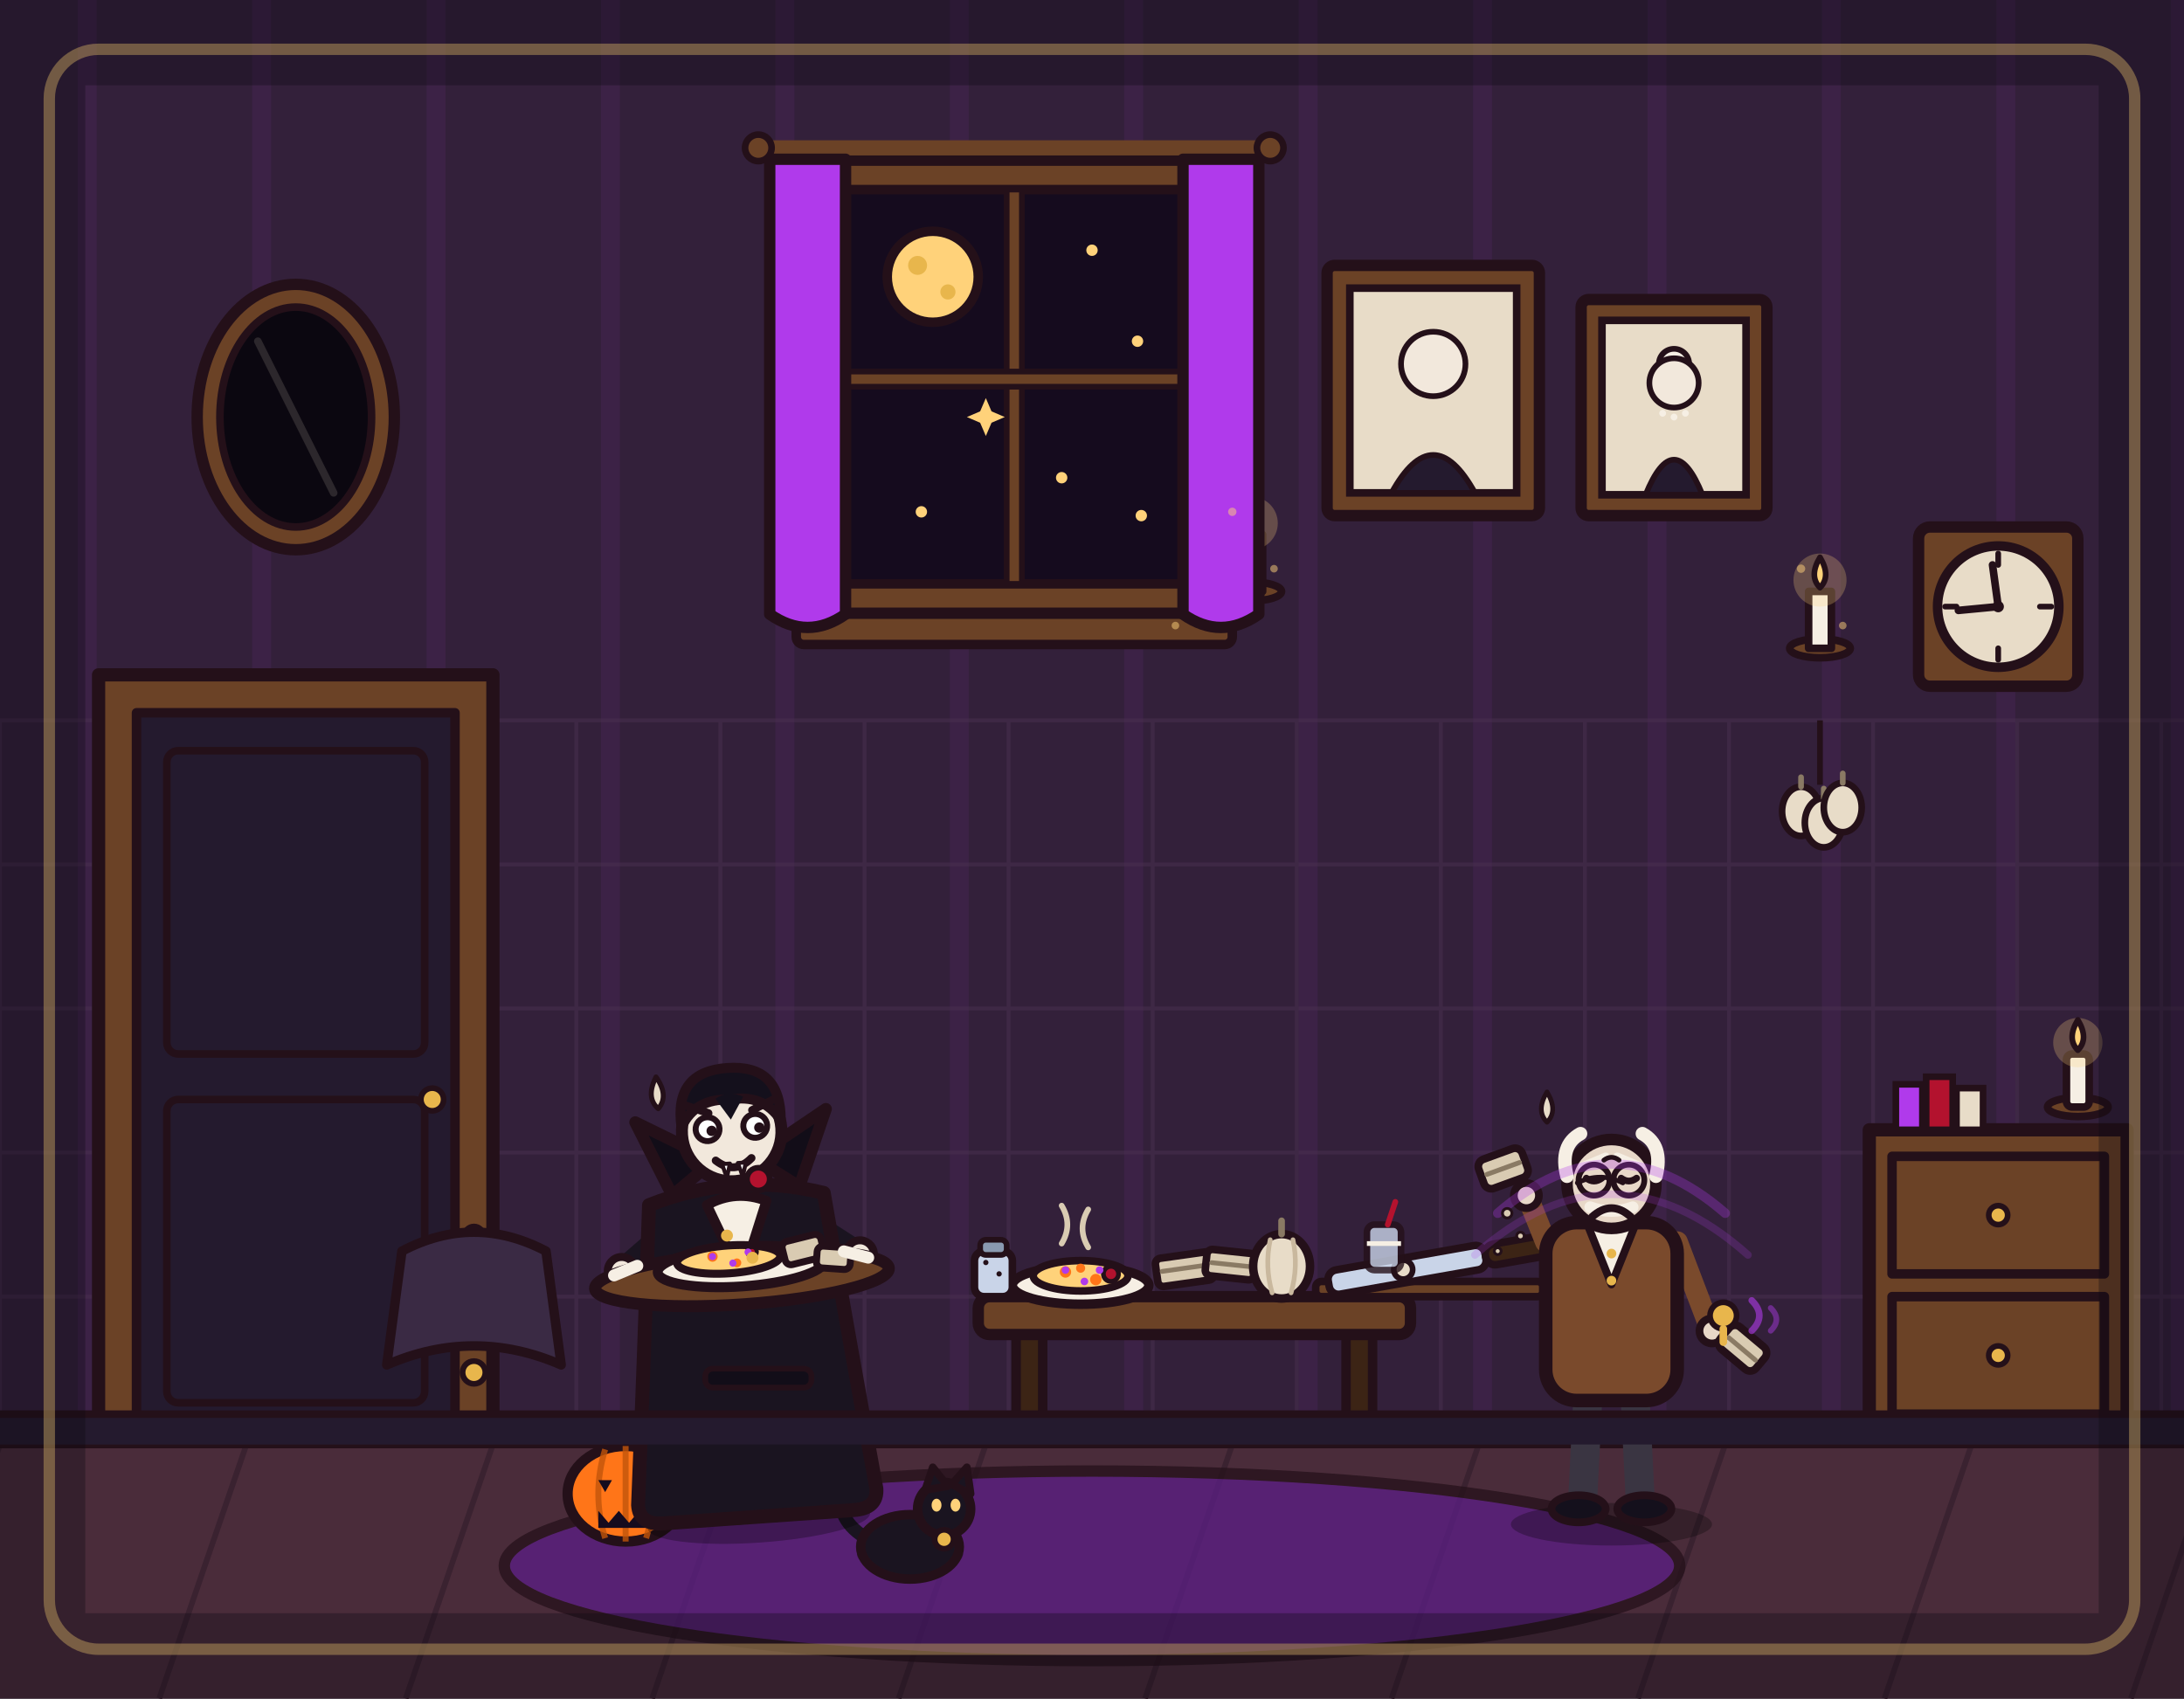
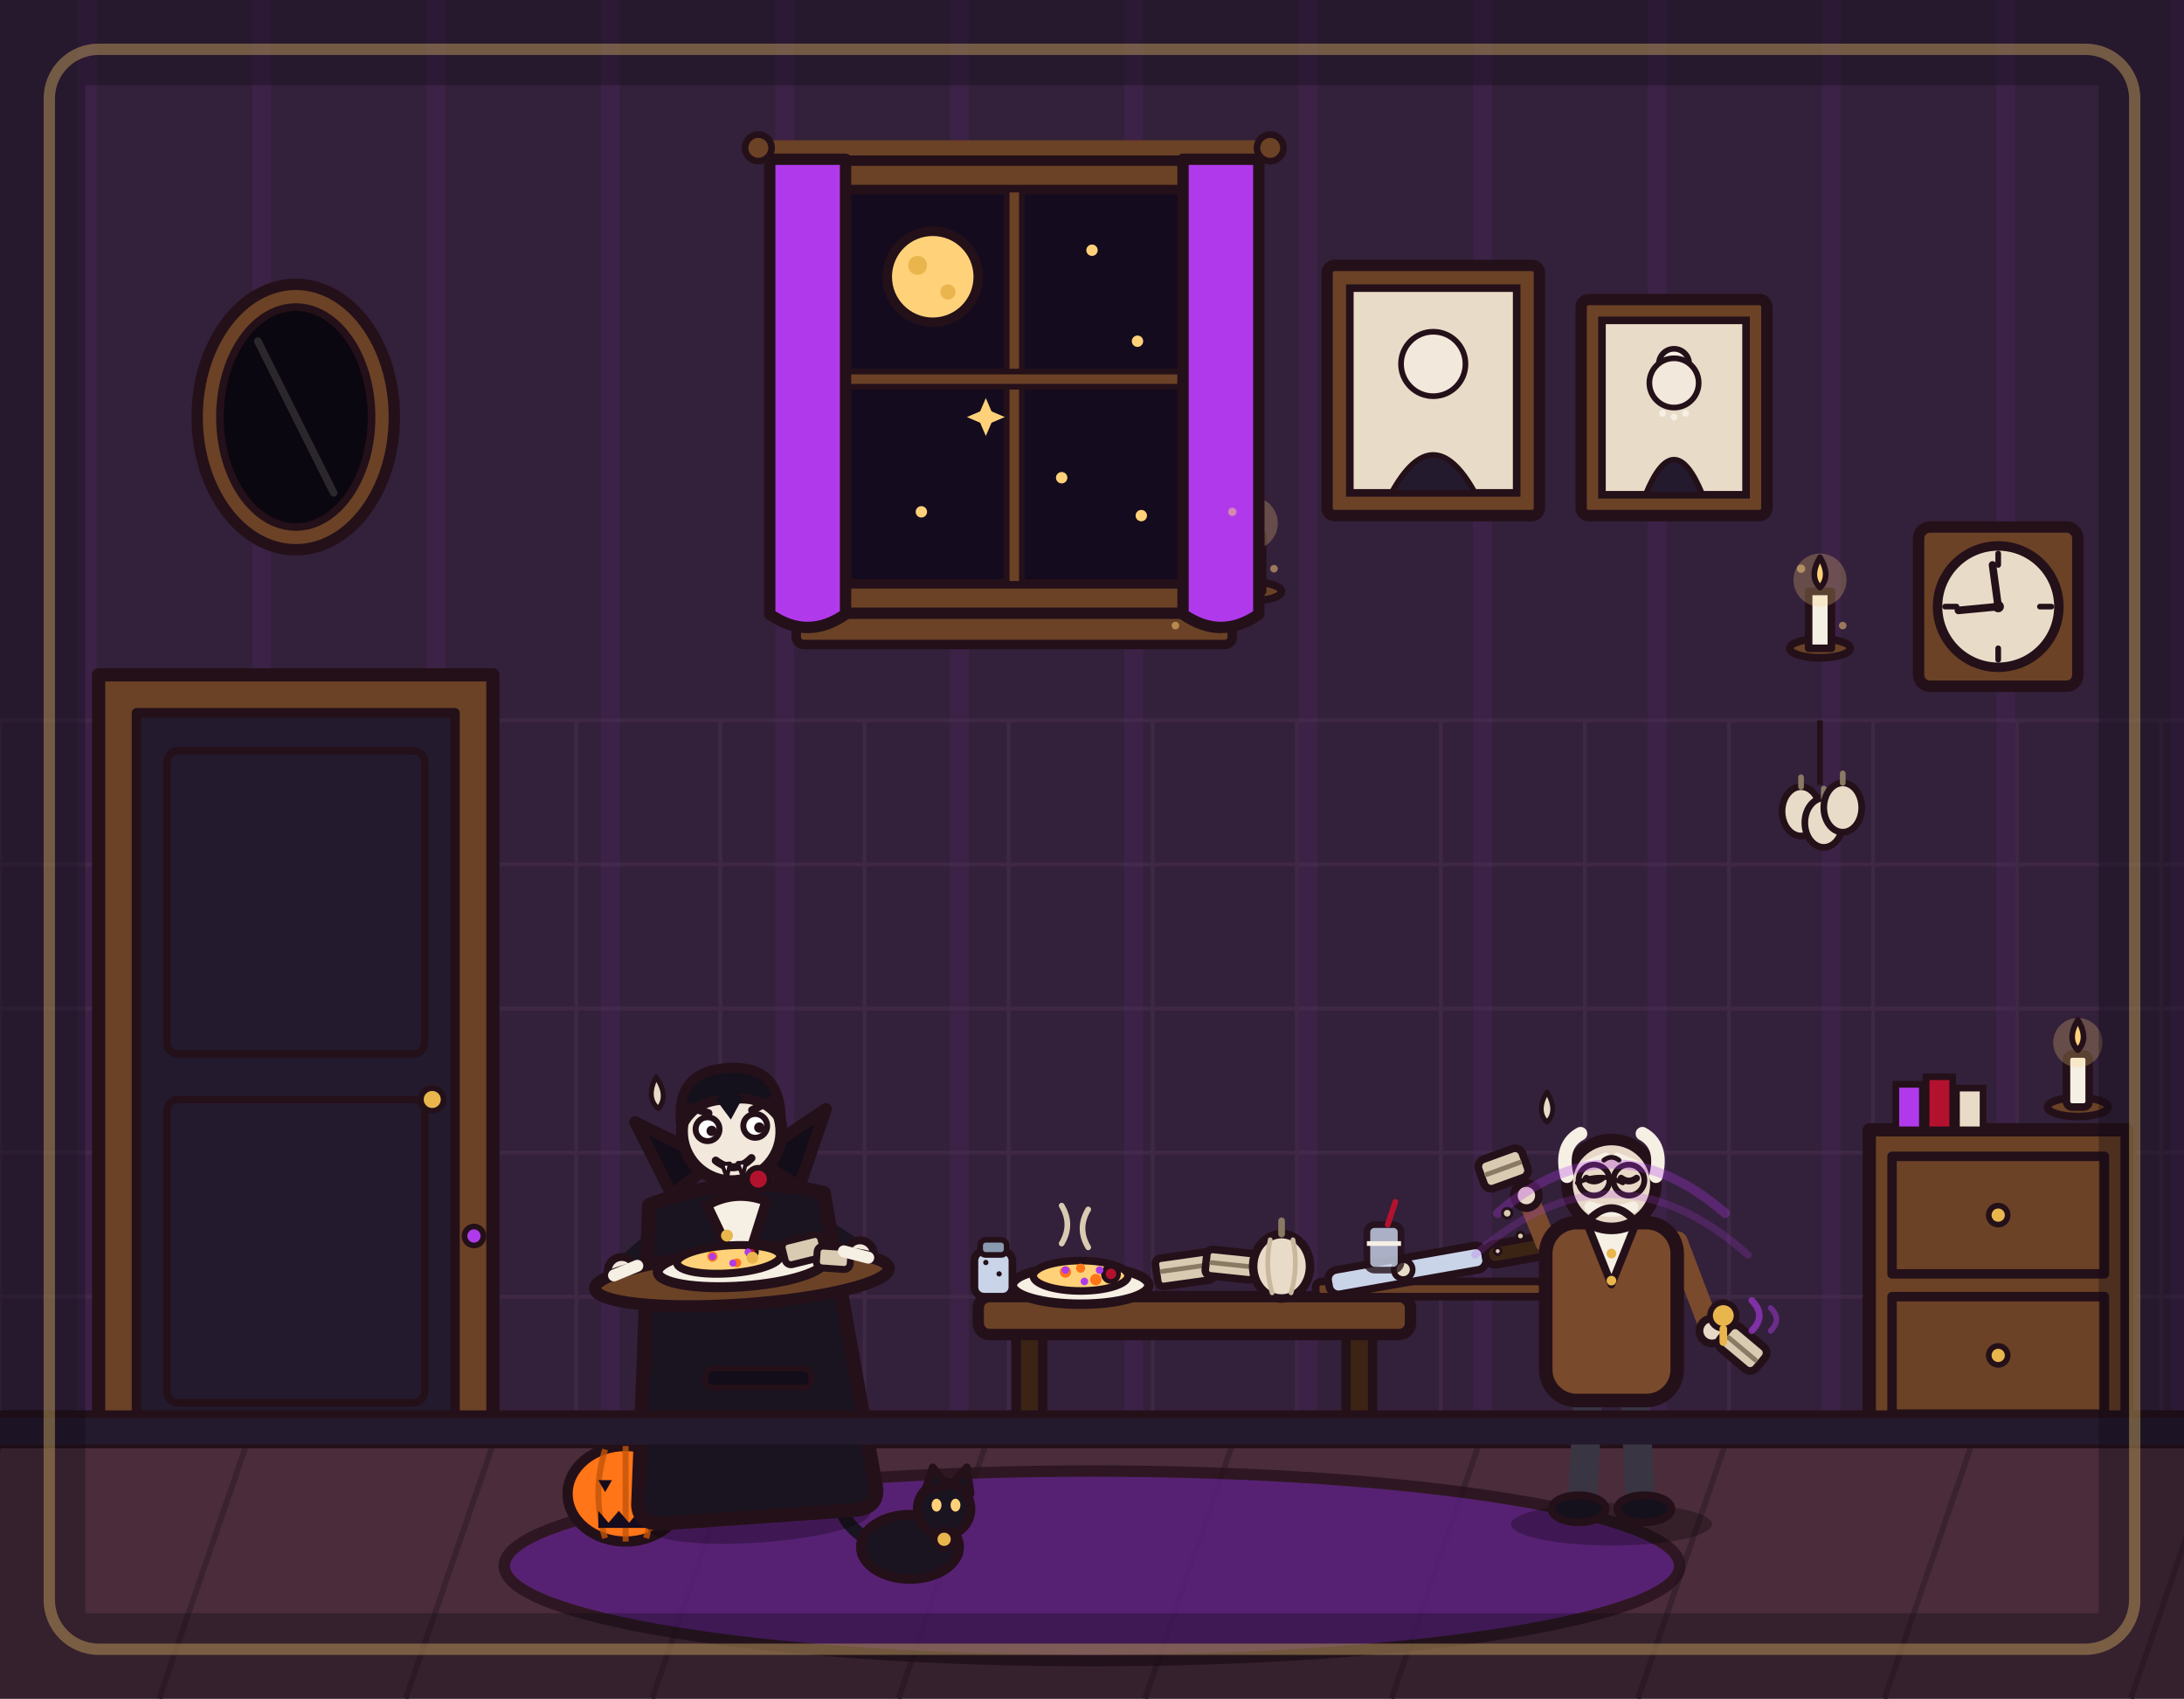
<svg xmlns="http://www.w3.org/2000/svg" viewBox="0 0 1152 896" width="1152" height="896">
  <rect x="0" y="0" width="1152" height="896" fill="#33203a" />
  <path d="M46 0V762M138 0V762M230 0V762M322 0V762M414 0V762M506 0V762M598 0V762M690 0V762M782 0V762M874 0V762M966 0V762M1058 0V762M1150 0V762" stroke="#b03aeb" stroke-width="10" opacity=".07" fill="none" />
  <path d="M0 380V762M76 380V762M152 380V762M228 380V762M304 380V762M380 380V762M456 380V762M532 380V762M608 380V762M684 380V762M760 380V762M836 380V762M912 380V762M988 380V762M1064 380V762M1140 380V762M0 380H1152M0 456H1152M0 532H1152M0 608H1152M0 684H1152M0 760H1152" stroke="#4a3050" stroke-width="2" opacity=".5" fill="none" />
  <g>
    <rect x="430" y="84" width="210" height="240" rx="6" fill="#6b4226" stroke="#241019" stroke-width="7" stroke-linejoin="round" />
    <rect x="446" y="100" width="178" height="208" fill="#150b1e" stroke="#241019" stroke-width="5" stroke-linejoin="round" />
    <rect x="531" y="100" width="8" height="208" fill="#6b4226" stroke="#241019" stroke-width="3" />
    <rect x="446" y="196" width="178" height="8" fill="#6b4226" stroke="#241019" stroke-width="3" />
    <circle cx="492" cy="146" r="24" fill="#ffd27a" stroke="#241019" stroke-width="5" stroke-linejoin="round" />
    <circle cx="484" cy="140" r="5" fill="#e8b64c" />
    <circle cx="500" cy="154" r="4" fill="#e8b64c" />
    <circle cx="576" cy="132" r="3" fill="#ffd27a" />
    <circle cx="600" cy="180" r="3" fill="#ffd27a" />
    <circle cx="560" cy="252" r="3" fill="#ffd27a" />
    <circle cx="602" cy="272" r="3" fill="#ffd27a" />
    <circle cx="486" cy="270" r="3" fill="#ffd27a" />
    <path d="M520 210L523 217L530 220L523 223L520 230L517 223L510 220L517 217Z" fill="#ffd27a" />
    <rect x="420" y="324" width="230" height="16" rx="4" fill="#6b4226" stroke="#241019" stroke-width="5" stroke-linejoin="round" />
  </g>
  <g>
    <rect x="700" y="140" width="112" height="132" rx="4" fill="#6b4226" stroke="#241019" stroke-width="6" stroke-linejoin="round" />
    <rect x="712" y="152" width="88" height="108" fill="#e8dcc8" stroke="#241019" stroke-width="4" />
    <circle cx="756" cy="192" r="17" fill="#f2e8dc" stroke="#241019" stroke-width="3" />
    <path d="M734 260Q756 220 778 260Z" fill="#241a2e" stroke="#241019" stroke-width="3" stroke-linejoin="round" />
    <rect x="834" y="158" width="98" height="114" rx="4" fill="#6b4226" stroke="#241019" stroke-width="6" stroke-linejoin="round" />
    <rect x="845" y="169" width="76" height="92" fill="#e8dcc8" stroke="#241019" stroke-width="4" />
    <circle cx="883" cy="192" r="8" fill="#f6efe4" stroke="#241019" stroke-width="3" />
    <circle cx="883" cy="202" r="13" fill="#f2e8dc" stroke="#241019" stroke-width="3" />
    <path d="M868 261Q883 224 898 261Z" fill="#241a2e" stroke="#241019" stroke-width="3" stroke-linejoin="round" />
    <circle cx="877" cy="218" r="1.8" fill="#f6efe4" />
    <circle cx="883" cy="220" r="1.8" fill="#f6efe4" />
    <circle cx="889" cy="218" r="1.8" fill="#f6efe4" />
  </g>
  <g>
    <rect x="1012" y="278" width="84" height="84" rx="6" fill="#6b4226" stroke="#241019" stroke-width="6" stroke-linejoin="round" />
    <circle cx="1054" cy="320" r="32" fill="#e8dcc8" stroke="#241019" stroke-width="5" />
    <path d="M1054 292V298M1054 342V348M1026 320H1032M1076 320H1082" stroke="#241019" stroke-width="3" stroke-linecap="round" />
    <path d="M1054 320L1051 298M1054 320L1033 322" stroke="#241019" stroke-width="4" stroke-linecap="round" fill="none" />
    <circle cx="1054" cy="320" r="3" fill="#241019" />
  </g>
  <g>
    <ellipse cx="660" cy="312" rx="16" ry="5" fill="#6b4226" stroke="#241019" stroke-width="4" />
    <rect x="654" y="282" width="12" height="30" fill="#f6efe4" stroke="#241019" stroke-width="4" stroke-linejoin="round" />
    <circle cx="660" cy="276" r="14" fill="#ffd27a" opacity=".25" />
    <path d="M660 264Q666 274 660 280Q654 274 660 264Z" fill="#ffd27a" stroke="#241019" stroke-width="3" stroke-linejoin="round" />
    <ellipse cx="960" cy="342" rx="16" ry="5" fill="#6b4226" stroke="#241019" stroke-width="4" />
    <rect x="954" y="312" width="12" height="30" fill="#f6efe4" stroke="#241019" stroke-width="4" stroke-linejoin="round" />
    <circle cx="960" cy="306" r="14" fill="#ffd27a" opacity=".25" />
    <path d="M960 294Q966 304 960 310Q954 304 960 294Z" fill="#ffd27a" stroke="#241019" stroke-width="3" stroke-linejoin="round" />
  </g>
  <g>
    <rect x="52" y="356" width="208" height="404" fill="#6b4226" stroke="#241019" stroke-width="7" stroke-linejoin="round" />
    <rect x="72" y="376" width="168" height="384" fill="#241a2e" stroke="#241019" stroke-width="5" stroke-linejoin="round" />
    <rect x="88" y="396" width="136" height="160" rx="6" fill="none" stroke="#241019" stroke-width="4" stroke-linejoin="round" />
    <rect x="88" y="580" width="136" height="160" rx="6" fill="none" stroke="#241019" stroke-width="4" stroke-linejoin="round" />
    <circle cx="228" cy="580" r="6" fill="#e8b64c" stroke="#241019" stroke-width="3" />
  </g>
  <g>
    <rect x="986" y="596" width="136" height="164" fill="#6b4226" stroke="#241019" stroke-width="7" stroke-linejoin="round" />
    <rect x="998" y="610" width="112" height="62" fill="none" stroke="#241019" stroke-width="5" stroke-linejoin="round" />
    <rect x="998" y="684" width="112" height="62" fill="none" stroke="#241019" stroke-width="5" stroke-linejoin="round" />
    <circle cx="1054" cy="641" r="5" fill="#e8b64c" stroke="#241019" stroke-width="3" />
    <circle cx="1054" cy="715" r="5" fill="#e8b64c" stroke="#241019" stroke-width="3" />
    <rect x="1000" y="572" width="14" height="24" fill="#b03aeb" stroke="#241019" stroke-width="3.5" />
    <rect x="1016" y="568" width="14" height="28" fill="#b3122e" stroke="#241019" stroke-width="3.5" />
    <rect x="1032" y="574" width="14" height="22" fill="#e8dcc8" stroke="#241019" stroke-width="3.5" />
  </g>
  <rect x="0" y="760" width="1152" height="136" fill="#4a2c3a" />
  <path d="M0 762L-46 896M130 762L84 896M260 762L214 896M390 762L344 896M520 762L474 896M650 762L604 896M780 762L734 896M910 762L864 896M1040 762L994 896M1170 762L1124 896" stroke="#3a2230" stroke-width="3" fill="none" />
  <line x1="0" y1="761" x2="1152" y2="761" stroke="#241019" stroke-width="6" stroke-linecap="round" />
  <g>
    <rect x="536" y="704" width="14" height="56" fill="#3c2415" stroke="#241019" stroke-width="5" stroke-linejoin="round" />
    <rect x="710" y="704" width="14" height="56" fill="#3c2415" stroke="#241019" stroke-width="5" stroke-linejoin="round" />
    <rect x="516" y="684" width="228" height="20" rx="6" fill="#6b4226" stroke="#241019" stroke-width="6" stroke-linejoin="round" />
    <ellipse cx="570" cy="678" rx="36" ry="10" fill="#f6efe4" stroke="#241019" stroke-width="5" stroke-linejoin="round" />
    <ellipse cx="570" cy="673" rx="25" ry="8" fill="#ffd27a" stroke="#241019" stroke-width="4" stroke-linejoin="round" />
    <circle cx="562" cy="671" r="3" fill="#ff7518" />
    <circle cx="578" cy="675" r="3" fill="#ff7518" />
    <circle cx="570" cy="669" r="2.4" fill="#ff7518" />
    <circle cx="586" cy="672" r="4" fill="#b3122e" stroke="#241019" stroke-width="2.5" />
    <g transform="rotate(-8 625 670)">
      <rect x="610" y="662" width="30" height="15" rx="3" fill="#d9cbb2" stroke="#241019" stroke-width="4" stroke-linejoin="round" />
      <line x1="613" y1="669" x2="637" y2="669" stroke="#8a7a64" stroke-width="2.5" stroke-linecap="round" />
    </g>
    <g transform="rotate(6 648 668)">
      <rect x="636" y="660" width="26" height="14" rx="3" fill="#d9cbb2" stroke="#241019" stroke-width="4" stroke-linejoin="round" />
      <line x1="639" y1="667" x2="659" y2="667" stroke="#8a7a64" stroke-width="2.5" stroke-linecap="round" />
    </g>
    <g transform="translate(676 668)">
      <ellipse cx="0" cy="0" rx="15" ry="17" fill="#e8dcc8" stroke="#241019" stroke-width="4.5" stroke-linejoin="round" />
      <path d="M0 -17L0 -24" stroke="#8a7a64" stroke-width="3.5" stroke-linecap="round" />
      <path d="M-6 -14Q-9 0 -5 14M6 -14Q9 0 5 14" stroke="#c9b89e" stroke-width="2.5" fill="none" stroke-linecap="round" />
    </g>
    <rect x="694" y="676" width="120" height="8" rx="3" fill="#6b4226" stroke="#241019" stroke-width="4" stroke-linejoin="round" />
    <g transform="rotate(-10 750 668)">
      <rect x="700" y="662" width="84" height="13" rx="5" fill="#c9d4e8" stroke="#241019" stroke-width="4" stroke-linejoin="round" />
      <rect x="784" y="663" width="42" height="11" rx="5" fill="#3c2415" stroke="#241019" stroke-width="4" stroke-linejoin="round" />
      <circle cx="740" cy="668" r="5" fill="#e8dcc8" stroke="#241019" stroke-width="3" />
    </g>
  </g>
  <ellipse cx="576" cy="826" rx="310" ry="50" fill="#5b1e86" stroke="#241019" stroke-width="6" stroke-linejoin="round" opacity="0.75" />
  <g transform="translate(330 788) scale(0.9)">
    <path d="M-2 -26L2 -40L9 -28Z" fill="#6b4226" stroke="#241019" stroke-width="4" stroke-linejoin="round" />
    <ellipse cx="0" cy="0" rx="34" ry="28" fill="#ff7518" stroke="#241019" stroke-width="6" stroke-linejoin="round" />
    <path d="M-12 -26Q-20 0 -12 26M12 -26Q20 0 12 26M0 -28L0 28" stroke="#c2550a" stroke-width="3.5" fill="none" opacity=".8" />
    <path d="M-16 -8L-8 -8L-12 -1Z" fill="#150b1e" />
    <path d="M8 -8L16 -8L12 -1Z" fill="#150b1e" />
    <polygon points="-16,10 -10,17 -4,10 2,17 8,10 14,17 14,20 -16,20" fill="#150b1e" />
  </g>
  <g transform="translate(480 816)">
    <ellipse cx="0" cy="4" rx="28" ry="9" fill="#000000" opacity="0.25" stroke="none" />
    <path d="M-22 -4Q-40 -14 -36 -32" stroke="#1a1420" stroke-width="7" stroke-linecap="round" fill="none" />
    <ellipse cx="0" cy="0" rx="26" ry="17" fill="#1a1420" stroke="#241019" stroke-width="5" stroke-linejoin="round" />
    <circle cx="18" cy="-20" r="14" fill="#1a1420" stroke="#241019" stroke-width="5" stroke-linejoin="round" />
    <path d="M8 -30L12 -42L20 -32Z" fill="#1a1420" stroke="#241019" stroke-width="4" stroke-linejoin="round" />
    <path d="M22 -33L30 -42L32 -28Z" fill="#1a1420" stroke="#241019" stroke-width="4" stroke-linejoin="round" />
    <ellipse cx="14" cy="-22" rx="2.6" ry="3.4" fill="#ffd27a" />
    <ellipse cx="24" cy="-22" rx="2.6" ry="3.4" fill="#ffd27a" />
    <circle cx="18" cy="-4" r="5" fill="#e8b64c" stroke="#241019" stroke-width="3" />
  </g>
  <g transform="translate(400 798) rotate(-4) scale(1.05 1.05)">
    <ellipse cx="0" cy="4" rx="56" ry="11" fill="#000000" stroke-width="0" stroke-linejoin="round" stroke-linecap="round" stroke="none" opacity="0.28" />
    <path d="M-12 -62 L-16 -6" fill="none" stroke="#241a2e" stroke-width="15" stroke-linecap="round" stroke-linejoin="round" />
    <path d="M12 -62 L16 -6" fill="none" stroke="#241a2e" stroke-width="15" stroke-linecap="round" stroke-linejoin="round" />
    <ellipse cx="-18" cy="-4" rx="15" ry="7" fill="#14101c" stroke="#241019" stroke-width="4" stroke-linejoin="round" stroke-linecap="round" />
    <ellipse cx="18" cy="-4" rx="15" ry="7" fill="#14101c" stroke="#241019" stroke-width="4" stroke-linejoin="round" stroke-linecap="round" />
    <path d="M-34 -146 L-58 -128" fill="none" stroke="#1a1420" stroke-width="11" stroke-linecap="round" stroke-linejoin="round" />
    <circle cx="-60" cy="-126" r="7" fill="#f2e8dc" stroke="#241019" stroke-width="4" stroke-linejoin="round" stroke-linecap="round" />
    <path d="M34 -146 L58 -128" fill="none" stroke="#1a1420" stroke-width="11" stroke-linecap="round" stroke-linejoin="round" />
    <circle cx="60" cy="-126" r="7" fill="#f2e8dc" stroke="#241019" stroke-width="4" stroke-linejoin="round" stroke-linecap="round" />
    <path d="M-44 -158 Q-52 -80 -60 -8 Q-60 2 -48 2 L48 2 Q60 2 60 -8 Q52 -80 44 -158 Q0 -172 -44 -158 Z" fill="#1a1420" stroke="#241019" stroke-width="7" stroke-linejoin="round" stroke-linecap="round" />
    <path d="M-32 -162 L-48 -200 L-10 -178 Z" fill="#120d18" stroke="#241019" stroke-width="6" stroke-linejoin="round" stroke-linecap="round" />
    <path d="M32 -162 L48 -200 L10 -178 Z" fill="#120d18" stroke="#241019" stroke-width="6" stroke-linejoin="round" stroke-linecap="round" />
    <path d="M-15 -156 L0 -118 L15 -156 Q0 -163 -15 -156 Z" fill="#f6efe4" stroke="#241019" stroke-width="5" stroke-linejoin="round" stroke-linecap="round" />
    <ellipse cx="0" cy="-118" rx="74" ry="13" fill="#6b4226" stroke="#241019" stroke-width="6" stroke-linejoin="round" />
    <ellipse cx="0" cy="-124" rx="42" ry="10" fill="#f6efe4" stroke="#241019" stroke-width="5" stroke-linejoin="round" />
    <ellipse cx="-6" cy="-128" rx="26" ry="7" fill="#ffd27a" stroke="#241019" stroke-width="4" stroke-linejoin="round" />
    <circle cx="-14" cy="-130" r="2.6" fill="#ff7518" />
    <circle cx="-2" cy="-126" r="2.2" fill="#ff7518" />
    <circle cx="6" cy="-131" r="2.4" fill="#b3122e" stroke="#241019" stroke-width="2" />
    <g transform="rotate(-10 30 -128)">
      <rect x="22" y="-136" width="20" height="12" rx="3" fill="#d9cbb2" stroke="#241019" stroke-width="3.5" stroke-linejoin="round" />
    </g>
    <g transform="rotate(8 44 -124)">
      <rect x="38" y="-131" width="17" height="11" rx="3" fill="#d9cbb2" stroke="#241019" stroke-width="3.5" stroke-linejoin="round" />
    </g>
    <circle cx="0" cy="-192" r="25" fill="#f2e8dc" stroke="#241019" stroke-width="6" stroke-linejoin="round" stroke-linecap="round" />
    <path d="M-25 -196 Q-27 -224 0 -224 Q27 -224 25 -196 Q17 -210 0 -208 Q-17 -210 -25 -196 Z" fill="#14101c" stroke="#241019" stroke-width="5" stroke-linejoin="round" stroke-linecap="round" />
    <path d="M-7 -209 L0 -198 L7 -209 Q0 -213 -7 -209 Z" fill="#14101c" stroke-width="0" stroke-linejoin="round" stroke-linecap="round" stroke="none" />
    <path d="M-23 -207 L-11 -202 M11 -202 L23 -207" stroke="#241019" stroke-width="4" stroke-linecap="round" fill="none" />
    <circle cx="-12" cy="-194" r="6" fill="#ffffff" stroke="#241019" stroke-width="3" stroke-linejoin="round" stroke-linecap="round" />
    <circle cx="-10" cy="-193" r="2.6" fill="#241019" stroke-width="0" stroke-linejoin="round" stroke-linecap="round" stroke="none" />
    <circle cx="12" cy="-194" r="6" fill="#ffffff" stroke="#241019" stroke-width="3" stroke-linejoin="round" stroke-linecap="round" />
    <circle cx="14" cy="-193" r="2.6" fill="#241019" stroke-width="0" stroke-linejoin="round" stroke-linecap="round" stroke="none" />
    <path d="M-9 -178 Q0 -170 9 -178" fill="none" stroke="#241019" stroke-width="4" stroke-linecap="round" stroke-linejoin="round" />
    <path d="M-6 -176 L-2 -176 L-4 -169 Z" fill="#ffffff" stroke="#241019" stroke-width="2" stroke-linejoin="round" stroke-linecap="round" />
    <path d="M2 -176 L6 -176 L4 -169 Z" fill="#ffffff" stroke="#241019" stroke-width="2" stroke-linejoin="round" stroke-linecap="round" />
    <path d="M-36 -222 Q-30 -212 -36 -206 Q-42 -212 -36 -222 Z" fill="#e8dcc8" stroke="#241019" stroke-width="2.5" stroke-linejoin="round" />
  </g>
  <g transform="translate(850 800) scale(1.02 1.02)">
    <ellipse cx="0" cy="4" rx="52" ry="11" fill="#000000" stroke-width="0" stroke-linejoin="round" stroke-linecap="round" stroke="none" opacity="0.28" />
    <path d="M-12 -66 L-15 -6" fill="none" stroke="#3a3542" stroke-width="15" stroke-linecap="round" stroke-linejoin="round" />
    <path d="M12 -66 L15 -6" fill="none" stroke="#3a3542" stroke-width="15" stroke-linecap="round" stroke-linejoin="round" />
    <ellipse cx="-17" cy="-4" rx="14" ry="7" fill="#14101c" stroke="#241019" stroke-width="4" stroke-linejoin="round" stroke-linecap="round" />
    <ellipse cx="17" cy="-4" rx="14" ry="7" fill="#14101c" stroke="#241019" stroke-width="4" stroke-linejoin="round" stroke-linecap="round" />
    <path d="M-34 -142 L-42 -162" fill="none" stroke="#7a4a2c" stroke-width="11" stroke-linecap="round" stroke-linejoin="round" />
    <circle cx="-44" cy="-166" r="6.5" fill="#e8d8c8" stroke="#241019" stroke-width="4" stroke-linejoin="round" stroke-linecap="round" />
    <g transform="rotate(-20 -56 -180)">
      <rect x="-68" y="-188" width="24" height="16" rx="4" fill="#d9cbb2" stroke="#241019" stroke-width="4" stroke-linejoin="round" />
      <line x1="-65" y1="-180" x2="-47" y2="-180" stroke="#8a7a64" stroke-width="2.5" stroke-linecap="round" />
    </g>
    <path d="M34 -142 L50 -100" fill="none" stroke="#7a4a2c" stroke-width="11" stroke-linecap="round" stroke-linejoin="round" />
    <circle cx="52" cy="-96" r="6.5" fill="#e8d8c8" stroke="#241019" stroke-width="4" stroke-linejoin="round" stroke-linecap="round" />
    <g transform="rotate(40 66 -88)">
      <rect x="56" y="-96" width="24" height="15" rx="4" fill="#d9cbb2" stroke="#241019" stroke-width="4" stroke-linejoin="round" />
      <line x1="59" y1="-88" x2="77" y2="-88" stroke="#8a7a64" stroke-width="2.5" stroke-linecap="round" />
    </g>
    <rect x="-34" y="-152" width="68" height="92" rx="16" fill="#7a4a2c" stroke="#241019" stroke-width="7" stroke-linejoin="round" stroke-linecap="round" />
    <path d="M-12 -150 L0 -120 L12 -150 Z" fill="#f6efe4" stroke="#241019" stroke-width="4" stroke-linejoin="round" stroke-linecap="round" />
    <circle cx="0" cy="-136" r="2.5" fill="#e8b64c" stroke-width="0" stroke-linejoin="round" stroke-linecap="round" stroke="none" />
    <circle cx="0" cy="-122" r="2.5" fill="#e8b64c" stroke-width="0" stroke-linejoin="round" stroke-linecap="round" stroke="none" />
    <circle cx="0" cy="-172" r="23" fill="#e8d8c8" stroke="#241019" stroke-width="6" stroke-linejoin="round" stroke-linecap="round" />
    <path d="M-23 -176 Q-27 -192 -16 -198" fill="none" stroke="#f6efe4" stroke-width="7" stroke-linecap="round" stroke-linejoin="round" />
    <path d="M23 -176 Q27 -192 16 -198" fill="none" stroke="#f6efe4" stroke-width="7" stroke-linecap="round" stroke-linejoin="round" />
    <path d="M-15 -181 L-3 -186" fill="none" stroke="#f6efe4" stroke-width="4.5" stroke-linecap="round" />
    <path d="M3 -186 L15 -181" fill="none" stroke="#f6efe4" stroke-width="4.5" stroke-linecap="round" />
    <path d="M-13 -175 Q-9 -172 -5 -175" fill="none" stroke="#241019" stroke-width="3.5" stroke-linecap="round" />
    <path d="M5 -175 Q9 -172 13 -175" fill="none" stroke="#241019" stroke-width="3.5" stroke-linecap="round" />
    <circle cx="-9" cy="-174" r="8" fill="none" stroke="#241019" stroke-width="3" stroke-linejoin="round" stroke-linecap="round" />
    <circle cx="9" cy="-174" r="8" fill="none" stroke="#241019" stroke-width="3" stroke-linejoin="round" stroke-linecap="round" />
    <line x1="-1" y1="-174" x2="1" y2="-174" stroke="#241019" stroke-width="3" stroke-linecap="round" />
    <path d="M-11 -160 Q0 -156 11 -160" fill="none" stroke="#f6efe4" stroke-width="6" stroke-linecap="round" stroke-linejoin="round" />
    <path d="M-10 -155 Q0 -164 10 -155" fill="none" stroke="#241019" stroke-width="4" stroke-linecap="round" stroke-linejoin="round" />
  </g>
  <rect x="0" y="746" width="1152" height="16" fill="#241a2e" />
  <line x1="0" y1="746" x2="1152" y2="746" stroke="#241019" stroke-width="4" stroke-linecap="round" />
  <line x1="400" y1="78" x2="670" y2="78" stroke="#6b4226" stroke-width="8" stroke-linecap="round" />
  <circle cx="400" cy="78" r="7" fill="#6b4226" stroke="#241019" stroke-width="3.5" />
  <circle cx="670" cy="78" r="7" fill="#6b4226" stroke="#241019" stroke-width="3.5" />
  <path d="M406 84 L446 84 L446 324 Q426 338 406 324 Z" fill="#b03aeb" stroke="#241019" stroke-width="6" stroke-linejoin="round" />
  <path d="M624 84 L664 84 L664 324 Q644 338 624 324 Z" fill="#b03aeb" stroke="#241019" stroke-width="6" stroke-linejoin="round" />
  <path d="M560 656 q6 -10 0 -20 M574 658 q-6 -10 0 -20" fill="none" stroke="#d9cbb2" stroke-width="3" stroke-linecap="round" />
  <g transform="translate(524 672)">
    <rect x="-10" y="-12" width="20" height="24" rx="5" fill="#c9d4e8" stroke="#241019" stroke-width="4" stroke-linejoin="round" />
    <rect x="-7" y="-18" width="14" height="8" rx="3" fill="#8a9ab0" stroke="#241019" stroke-width="3" />
    <circle cx="-4" cy="-6" r="1.4" fill="#241019" />
    <circle cx="3" cy="0" r="1.4" fill="#241019" />
  </g>
  <g transform="translate(1096 584)">
    <ellipse cx="0" cy="0" rx="16" ry="5" fill="#6b4226" stroke="#241019" stroke-width="4" />
    <rect x="-6" y="-28" width="12" height="28" rx="3" fill="#f6efe4" stroke="#241019" stroke-width="4" stroke-linejoin="round" />
    <circle cx="0" cy="-34" r="13" fill="#ffd27a" opacity=".25" />
    <path d="M0 -46 Q6 -36 0 -30 Q-6 -36 0 -46 Z" fill="#ffd27a" stroke="#241019" stroke-width="3" stroke-linejoin="round" />
  </g>
  <g transform="translate(960 420)">
    <line x1="0" y1="-40" x2="0" y2="-6" stroke="#241019" stroke-width="3" />
    <g transform="translate(-10 8)">
      <ellipse cx="0" cy="0" rx="10" ry="13" fill="#e8dcc8" stroke="#241019" stroke-width="3.5" />
      <path d="M0 -13 L0 -18" stroke="#8a7a64" stroke-width="3" stroke-linecap="round" />
    </g>
    <g transform="translate(2 14)">
      <ellipse cx="0" cy="0" rx="10" ry="13" fill="#e8dcc8" stroke="#241019" stroke-width="3.5" />
      <path d="M0 -13 L0 -18" stroke="#8a7a64" stroke-width="3" stroke-linecap="round" />
    </g>
    <g transform="translate(12 6)">
      <ellipse cx="0" cy="0" rx="10" ry="13" fill="#e8dcc8" stroke="#241019" stroke-width="3.5" />
      <path d="M0 -13 L0 -18" stroke="#8a7a64" stroke-width="3" stroke-linecap="round" />
    </g>
  </g>
  <g fill="#ffd27a" opacity=".5">
    <circle cx="650" cy="270" r="2.2" />
    <circle cx="672" cy="300" r="2" />
    <circle cx="950" cy="300" r="2.2" />
    <circle cx="972" cy="330" r="2" />
    <circle cx="620" cy="330" r="2" />
  </g>
  <circle cx="400" cy="622" r="6" fill="#b3122e" stroke="#241019" stroke-width="3" stroke-linejoin="round" />
  <rect x="372" y="722" width="56" height="10" rx="4" fill="#120d18" stroke="#241019" stroke-width="3" stroke-linejoin="round" />
  <circle cx="909" cy="694" r="7" fill="#e8b64c" stroke="#241019" stroke-width="3" />
  <line x1="909" y1="701" x2="909" y2="708" stroke="#e8b64c" stroke-width="4" stroke-linecap="round" />
  <circle cx="250" cy="652" r="5" fill="#b03aeb" stroke="#241019" stroke-width="3" stroke-linejoin="round" />
  <path d="M790 640 Q850 588 910 640" stroke="#b03aeb" stroke-width="5" fill="none" opacity=".3" stroke-linecap="round" />
  <path d="M778 662 Q850 598 922 662" stroke="#b03aeb" stroke-width="4" fill="none" opacity=".2" stroke-linecap="round" />
  <path d="M816 576 Q822 586 816 592 Q810 586 816 576 Z" fill="#e8dcc8" stroke="#241019" stroke-width="2.5" stroke-linejoin="round" />
  <path d="M832 624 Q844 618 856 624" stroke="#241019" stroke-width="2.5" fill="none" stroke-linecap="round" />
  <path d="M846 612 Q850 609 854 612" stroke="#241019" stroke-width="2.5" fill="none" stroke-linecap="round" />
  <path d="M924 686 q8 8 0 16" stroke="#b03aeb" stroke-width="3.5" fill="none" opacity=".6" stroke-linecap="round" />
  <path d="M934 690 q6 6 0 12" stroke="#b03aeb" stroke-width="3" fill="none" opacity=".45" stroke-linecap="round" />
  <g transform="rotate(-20 -56 -180)">
    <circle cx="-67" cy="-181" r="5" fill="#33203a" />
  </g>
  <circle cx="795" cy="640" r="2.5" fill="#d9cbb2" stroke="#241019" stroke-width="1.5" />
  <circle cx="802" cy="652" r="2" fill="#d9cbb2" stroke="#241019" stroke-width="1.5" />
  <circle cx="790" cy="660" r="1.8" fill="#d9cbb2" stroke="#241019" stroke-width="1.5" />
  <g transform="translate(400 798) rotate(-4) scale(1.05 1.05)">
    <circle cx="-14" cy="-130" r="1.8" fill="#b03aeb" />
    <circle cx="-4" cy="-126" r="1.8" fill="#b03aeb" />
    <circle cx="4" cy="-131" r="1.8" fill="#b03aeb" />
    <circle cx="-6" cy="-140" r="3" fill="#e8b64c" />
    <circle cx="6" cy="-128" r="3" fill="#e8b64c" />
    <path d="M-64 -124 L-52 -128 M64 -124 L52 -128" stroke="#f6efe4" stroke-width="6" stroke-linecap="round" fill="none" />
  </g>
  <circle cx="562" cy="670" r="2" fill="#b03aeb" />
  <circle cx="572" cy="676" r="2" fill="#b03aeb" />
  <circle cx="580" cy="670" r="2" fill="#b03aeb" />
  <g transform="translate(730 668)">
    <rect x="-9" y="-22" width="18" height="24" rx="4" fill="#c9d4e8" opacity=".8" stroke="#241019" stroke-width="3.5" stroke-linejoin="round" />
    <line x1="-9" y1="-12" x2="9" y2="-12" stroke="#f6efe4" stroke-width="2.5" />
    <line x1="2" y1="-22" x2="6" y2="-34" stroke="#b3122e" stroke-width="3" stroke-linecap="round" />
  </g>
  <ellipse cx="156" cy="220" rx="52" ry="70" fill="#6b4226" stroke="#241019" stroke-width="6" stroke-linejoin="round" />
  <ellipse cx="156" cy="220" rx="40" ry="58" fill="#0b0710" stroke="#241019" stroke-width="4" stroke-linejoin="round" />
  <path d="M136 180 L176 260" stroke="#e8dcc8" stroke-width="4" opacity=".15" stroke-linecap="round" />
-   <path d="M212 660 Q250 640 288 660 L296 720 Q250 700 204 720 Z" fill="#3a2a44" stroke="#241019" stroke-width="5" stroke-linejoin="round" />
-   <circle cx="250" cy="724" r="6" fill="#e8b64c" stroke="#241019" stroke-width="3" stroke-linejoin="round" />
  <rect x="26" y="26" width="1100" height="844" rx="26" fill="none" stroke="#ffd27a" stroke-width="6" opacity="0.55" />
  <rect x="0" y="0" width="1152" height="896" fill="none" stroke="#0b0710" stroke-width="90" opacity="0.32" />
</svg>
